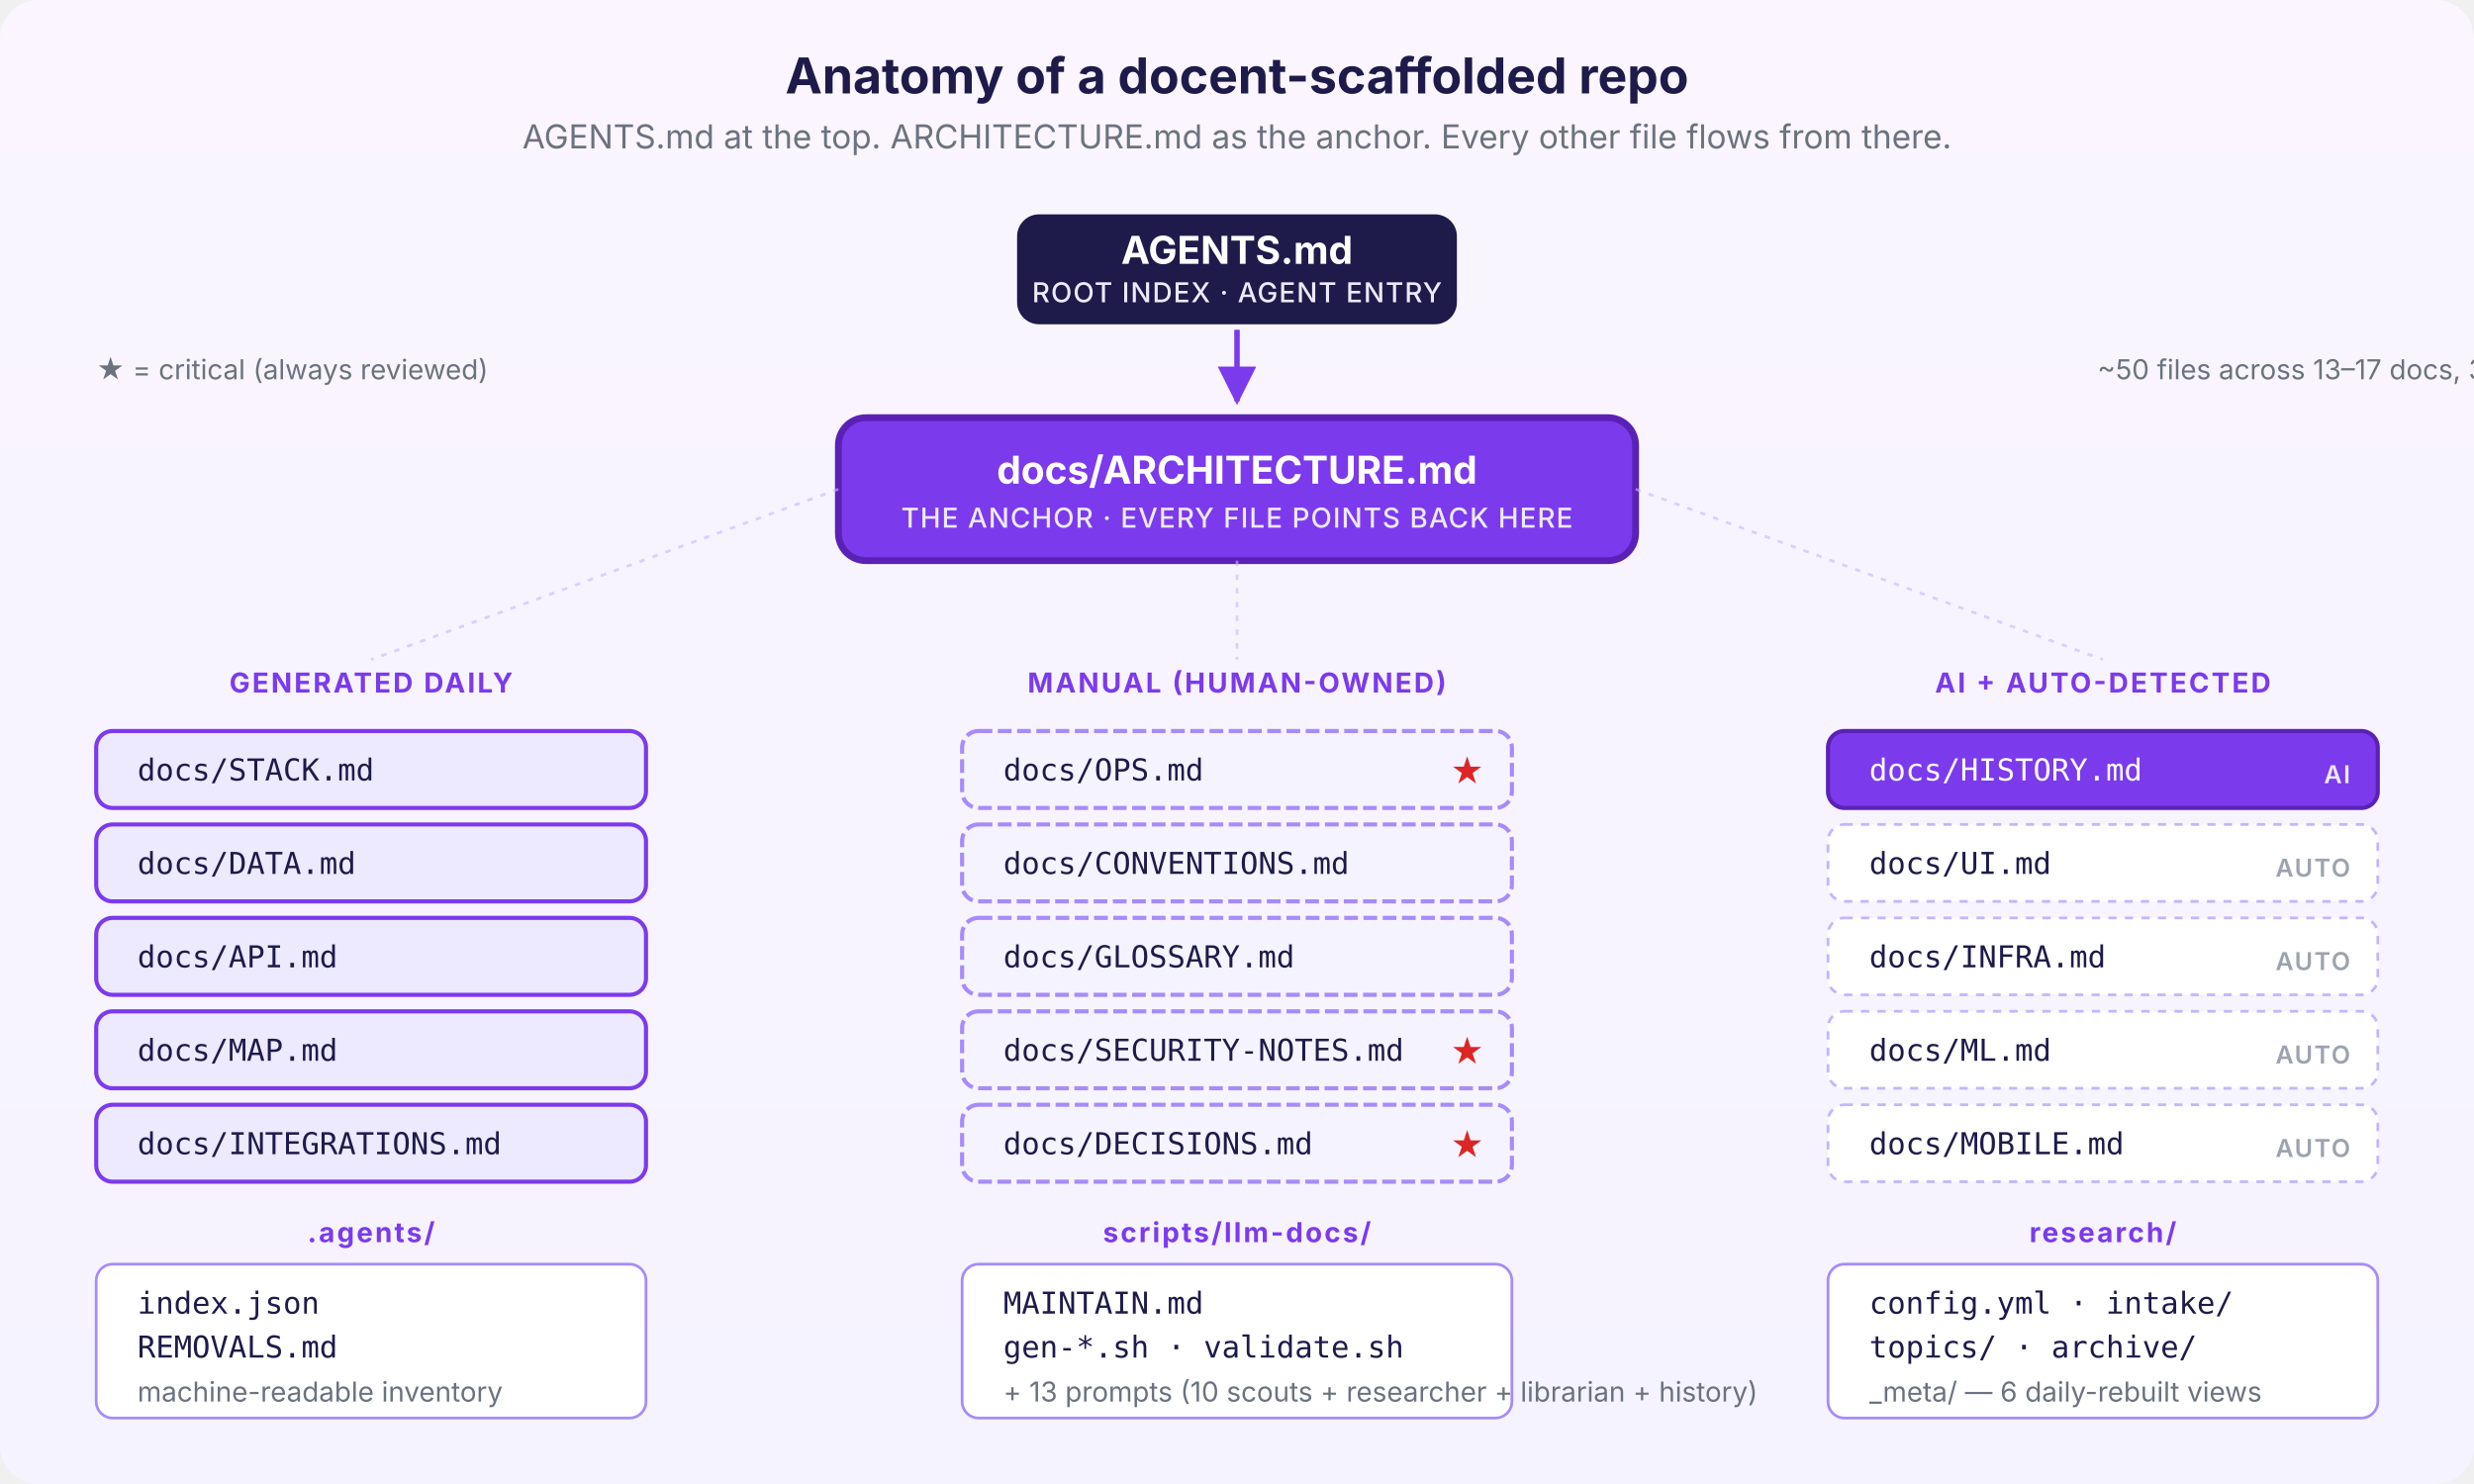
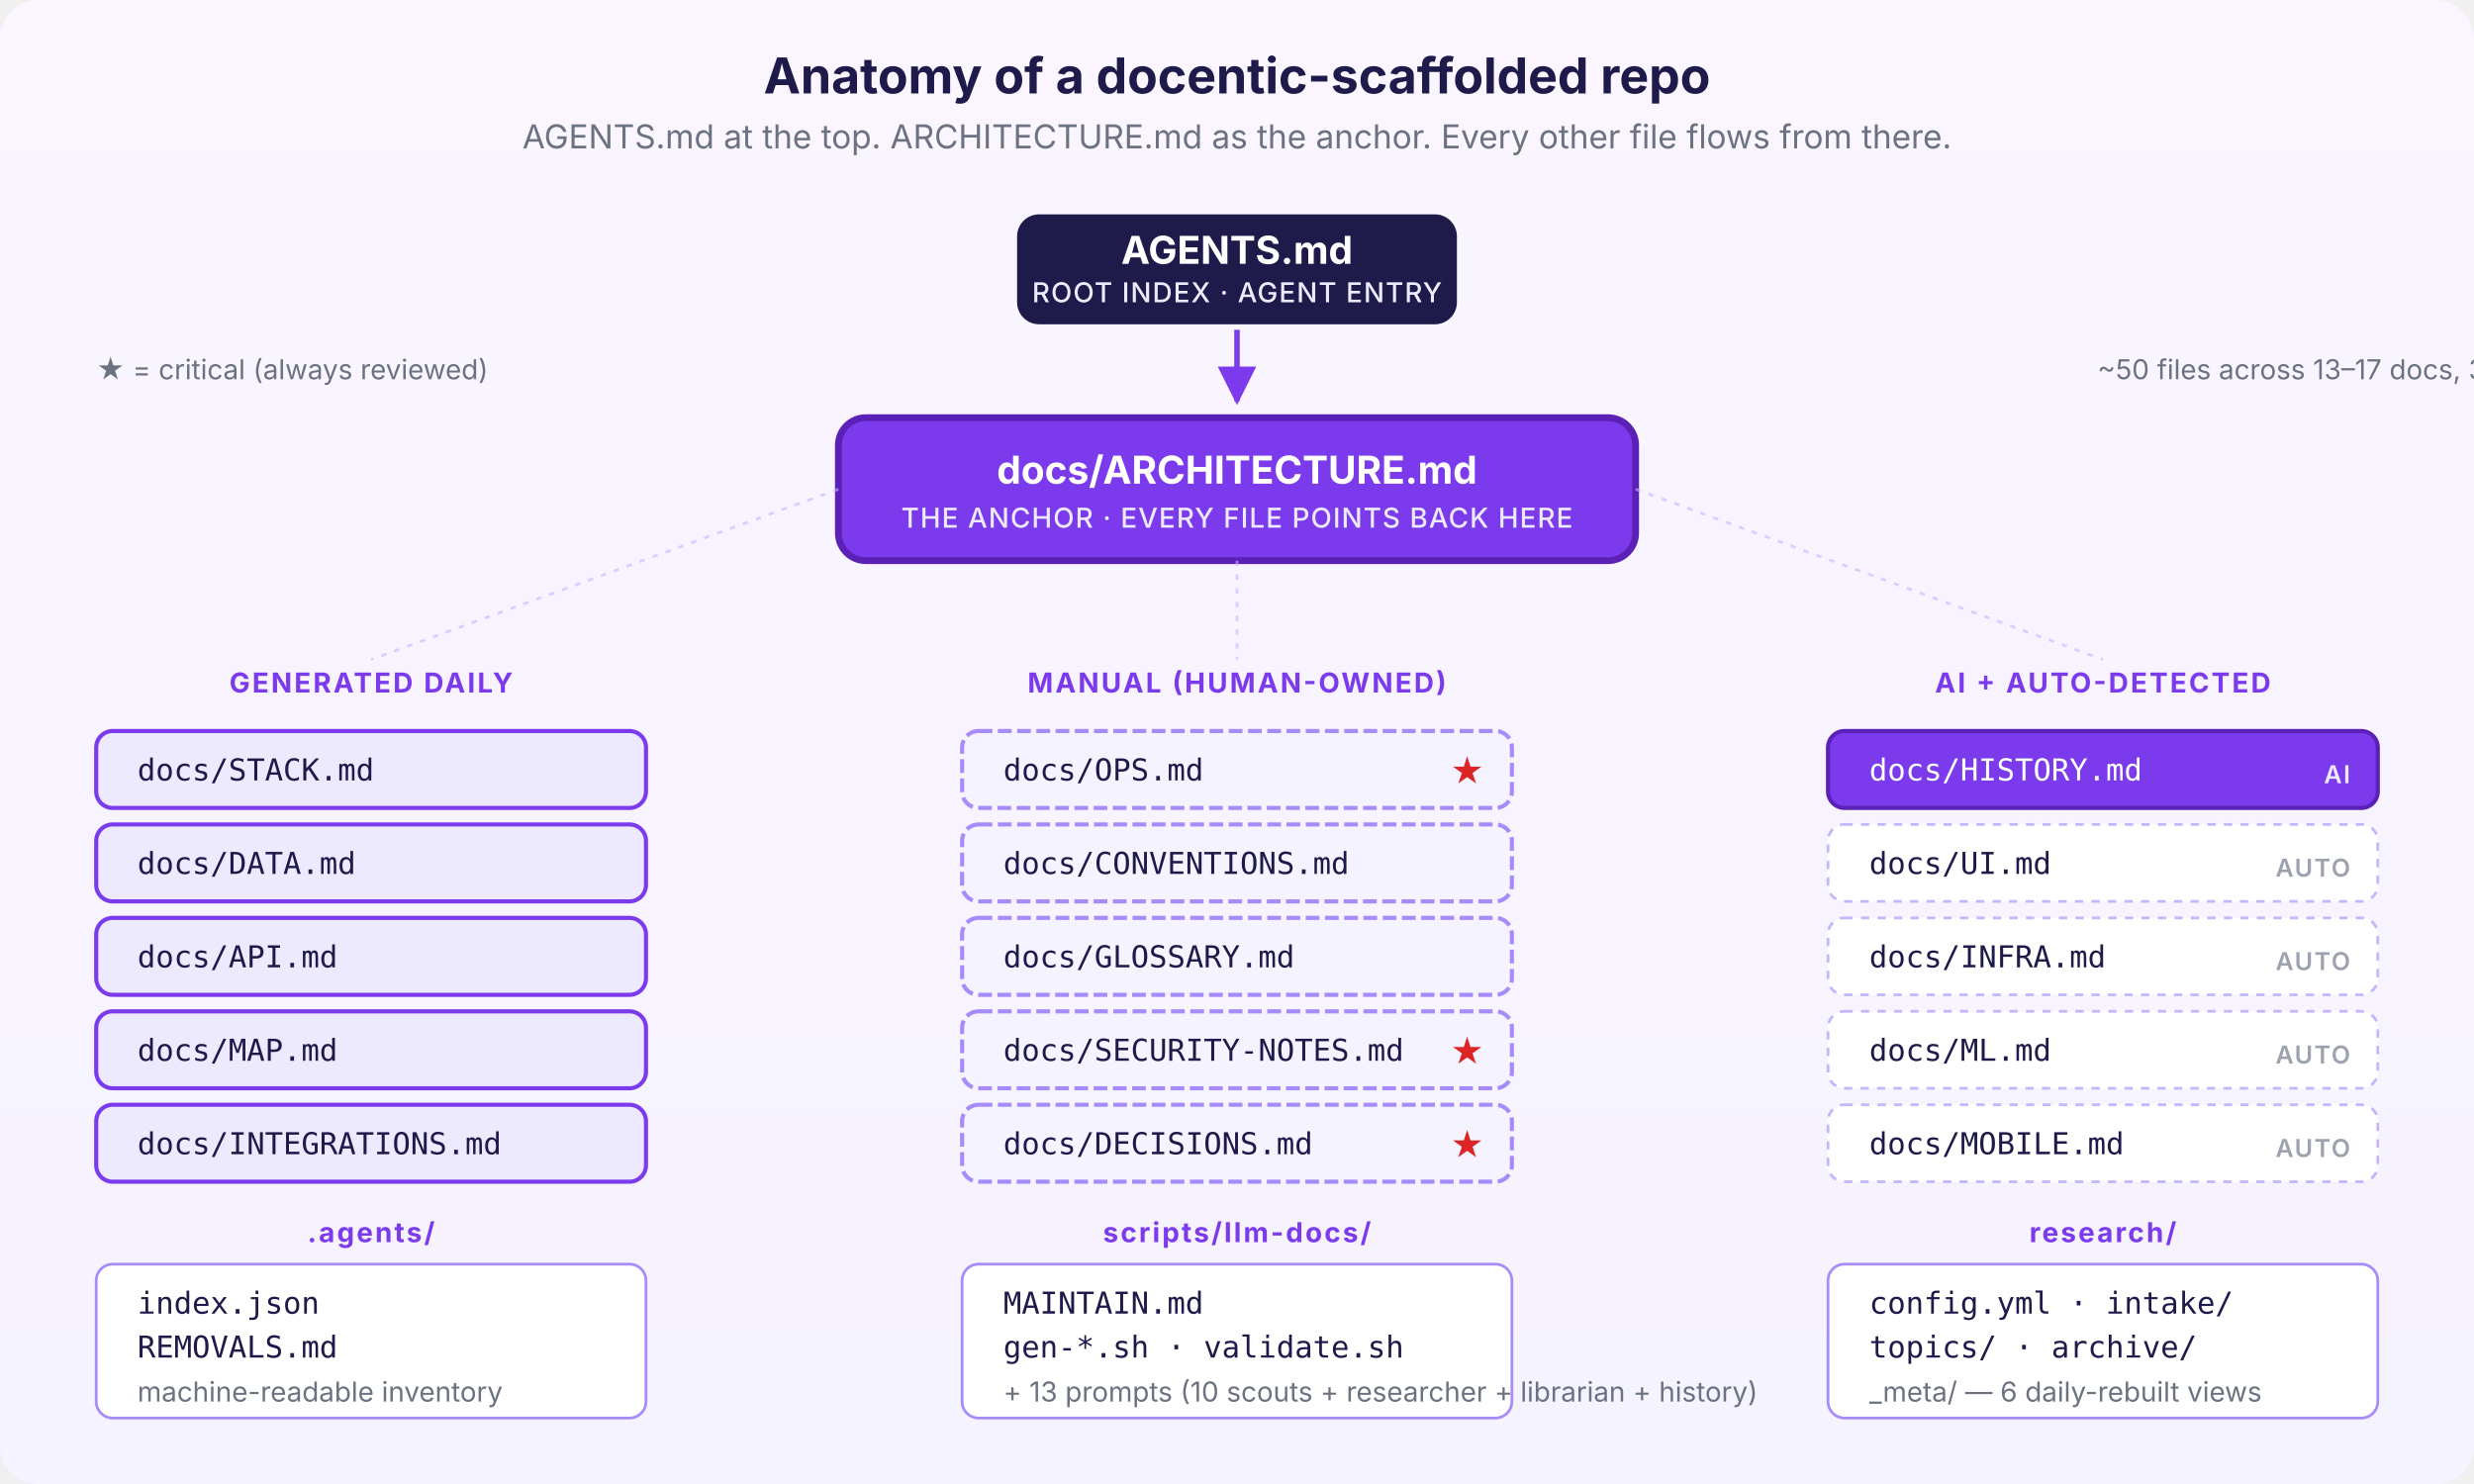
- <svg xmlns="http://www.w3.org/2000/svg" width="900" height="540" viewBox="0 0 900 540" role="img" aria-label="Anatomy of a docent-scaffolded repo: AGENTS.md at top points to ARCHITECTURE.md as the anchor, then the spine splits into Generated, Manual, and AI/Auto-detected columns, with .agents/, scripts/llm-docs/, and research/ sidebars at the bottom.">
+ <svg xmlns="http://www.w3.org/2000/svg" width="900" height="540" viewBox="0 0 900 540" role="img" aria-label="Anatomy of a docentic-scaffolded repo: AGENTS.md at top points to ARCHITECTURE.md as the anchor, then the spine splits into Generated, Manual, and AI/Auto-detected columns, with .agents/, scripts/llm-docs/, and research/ sidebars at the bottom.">
  <defs>
    <style>
      .title { font: 700 18px ui-sans-serif, system-ui, -apple-system, sans-serif; fill: #1e1b4b; }
      .subtitle { font: 400 12px ui-sans-serif, system-ui, -apple-system, sans-serif; fill: #6b7280; }
      .anchor-text { font: 700 14px ui-sans-serif, system-ui, -apple-system, sans-serif; fill: #ffffff; }
      .anchor-sub { font: 500 10px ui-sans-serif, system-ui, -apple-system, sans-serif; fill: #ede9fe; letter-spacing: 0.04em; }
      .tile-text { font: 500 11px ui-monospace, SFMono-Regular, Menlo, monospace; fill: #1e1b4b; }
      .tile-text-light { font: 500 11px ui-monospace, SFMono-Regular, Menlo, monospace; fill: #ffffff; }
      .label { font: 700 10px ui-sans-serif, system-ui, -apple-system, sans-serif; fill: #7c3aed; letter-spacing: 0.08em; }
      .legend { font: 400 10px ui-sans-serif, system-ui, -apple-system, sans-serif; fill: #6b7280; }
      .critical { font: 700 12px ui-sans-serif, system-ui, -apple-system, sans-serif; fill: #dc2626; }
      .badge { font: 600 9px ui-sans-serif, system-ui, -apple-system, sans-serif; fill: #ede9fe; letter-spacing: 0.06em; }
      .badge-auto { font: 600 9px ui-sans-serif, system-ui, -apple-system, sans-serif; fill: #9ca3af; letter-spacing: 0.06em; }
    </style>
    <marker id="arrow" viewBox="0 0 10 10" refX="9" refY="5" markerWidth="7" markerHeight="7" orient="auto">
      <path d="M0,0 L10,5 L0,10 Z" fill="#7c3aed" />
    </marker>
    <linearGradient id="bgGradient" x1="0%" y1="0%" x2="0%" y2="100%">
      <stop offset="0%" style="stop-color:#faf5ff;stop-opacity:1" />
      <stop offset="100%" style="stop-color:#f5f3ff;stop-opacity:1" />
    </linearGradient>
  </defs>
  <rect width="900" height="540" fill="url(#bgGradient)" rx="14" />
-   <text x="450" y="34" text-anchor="middle" class="title">Anatomy of a docent-scaffolded repo</text>
+   <text x="450" y="34" text-anchor="middle" class="title">Anatomy of a docentic-scaffolded repo</text>
  <text x="450" y="54" text-anchor="middle" class="subtitle">AGENTS.md at the top. ARCHITECTURE.md as the anchor. Every other file flows from there.</text>
  <rect x="370" y="78" width="160" height="40" rx="8" fill="#1e1b4b" />
  <text x="450" y="96" text-anchor="middle" class="anchor-text">AGENTS.md</text>
  <text x="450" y="110" text-anchor="middle" class="anchor-sub" fill="#a78bfa">ROOT INDEX · AGENT ENTRY</text>
  <line x1="450" y1="120" x2="450" y2="146" stroke="#7c3aed" stroke-width="2" marker-end="url(#arrow)" />
  <rect x="305" y="152" width="290" height="52" rx="10" fill="#7c3aed" stroke="#5b21b6" stroke-width="2.5" />
  <text x="450" y="176" text-anchor="middle" class="anchor-text">docs/ARCHITECTURE.md</text>
  <text x="450" y="192" text-anchor="middle" class="anchor-sub">THE ANCHOR · EVERY FILE POINTS BACK HERE</text>
  <line x1="305" y1="178" x2="135" y2="240" stroke="#c4b5fd" stroke-width="1" stroke-dasharray="2,3" opacity="0.6" />
  <line x1="450" y1="204" x2="450" y2="240" stroke="#c4b5fd" stroke-width="1" stroke-dasharray="2,3" opacity="0.6" />
  <line x1="595" y1="178" x2="765" y2="240" stroke="#c4b5fd" stroke-width="1" stroke-dasharray="2,3" opacity="0.6" />
  <text x="135" y="252" text-anchor="middle" class="label">GENERATED DAILY</text>
  <text x="450" y="252" text-anchor="middle" class="label">MANUAL (HUMAN-OWNED)</text>
  <text x="765" y="252" text-anchor="middle" class="label">AI + AUTO-DETECTED</text>
  <g>
    <rect x="35" y="266" width="200" height="28" rx="6" fill="#ede9fe" stroke="#7c3aed" stroke-width="1.5" />
    <text x="50" y="284" class="tile-text">docs/STACK.md</text>
    <rect x="35" y="300" width="200" height="28" rx="6" fill="#ede9fe" stroke="#7c3aed" stroke-width="1.5" />
    <text x="50" y="318" class="tile-text">docs/DATA.md</text>
    <rect x="35" y="334" width="200" height="28" rx="6" fill="#ede9fe" stroke="#7c3aed" stroke-width="1.5" />
    <text x="50" y="352" class="tile-text">docs/API.md</text>
    <rect x="35" y="368" width="200" height="28" rx="6" fill="#ede9fe" stroke="#7c3aed" stroke-width="1.5" />
    <text x="50" y="386" class="tile-text">docs/MAP.md</text>
    <rect x="35" y="402" width="200" height="28" rx="6" fill="#ede9fe" stroke="#7c3aed" stroke-width="1.5" />
    <text x="50" y="420" class="tile-text">docs/INTEGRATIONS.md</text>
  </g>
  <g>
    <rect x="350" y="266" width="200" height="28" rx="6" fill="#f5f3ff" stroke="#a78bfa" stroke-width="1.5" stroke-dasharray="5,2" />
    <text x="365" y="284" class="tile-text">docs/OPS.md</text>
    <text x="540" y="285" text-anchor="end" class="critical">★</text>
    <rect x="350" y="300" width="200" height="28" rx="6" fill="#f5f3ff" stroke="#a78bfa" stroke-width="1.5" stroke-dasharray="5,2" />
    <text x="365" y="318" class="tile-text">docs/CONVENTIONS.md</text>
    <rect x="350" y="334" width="200" height="28" rx="6" fill="#f5f3ff" stroke="#a78bfa" stroke-width="1.5" stroke-dasharray="5,2" />
    <text x="365" y="352" class="tile-text">docs/GLOSSARY.md</text>
    <rect x="350" y="368" width="200" height="28" rx="6" fill="#f5f3ff" stroke="#a78bfa" stroke-width="1.5" stroke-dasharray="5,2" />
    <text x="365" y="386" class="tile-text">docs/SECURITY-NOTES.md</text>
    <text x="540" y="387" text-anchor="end" class="critical">★</text>
    <rect x="350" y="402" width="200" height="28" rx="6" fill="#f5f3ff" stroke="#a78bfa" stroke-width="1.5" stroke-dasharray="5,2" />
    <text x="365" y="420" class="tile-text">docs/DECISIONS.md</text>
    <text x="540" y="421" text-anchor="end" class="critical">★</text>
  </g>
  <g>
    <rect x="665" y="266" width="200" height="28" rx="6" fill="#7c3aed" stroke="#5b21b6" stroke-width="1.5" />
    <text x="680" y="284" class="tile-text-light">docs/HISTORY.md</text>
    <text x="855" y="285" text-anchor="end" class="badge">AI</text>
    <rect x="665" y="300" width="200" height="28" rx="6" fill="#ffffff" stroke="#c4b5fd" stroke-width="1" stroke-dasharray="3,3" />
    <text x="680" y="318" class="tile-text">docs/UI.md</text>
    <text x="855" y="319" text-anchor="end" class="badge-auto">AUTO</text>
    <rect x="665" y="334" width="200" height="28" rx="6" fill="#ffffff" stroke="#c4b5fd" stroke-width="1" stroke-dasharray="3,3" />
    <text x="680" y="352" class="tile-text">docs/INFRA.md</text>
    <text x="855" y="353" text-anchor="end" class="badge-auto">AUTO</text>
    <rect x="665" y="368" width="200" height="28" rx="6" fill="#ffffff" stroke="#c4b5fd" stroke-width="1" stroke-dasharray="3,3" />
    <text x="680" y="386" class="tile-text">docs/ML.md</text>
    <text x="855" y="387" text-anchor="end" class="badge-auto">AUTO</text>
    <rect x="665" y="402" width="200" height="28" rx="6" fill="#ffffff" stroke="#c4b5fd" stroke-width="1" stroke-dasharray="3,3" />
    <text x="680" y="420" class="tile-text">docs/MOBILE.md</text>
    <text x="855" y="421" text-anchor="end" class="badge-auto">AUTO</text>
  </g>
  <text x="135" y="452" text-anchor="middle" class="label">.agents/</text>
  <text x="450" y="452" text-anchor="middle" class="label">scripts/llm-docs/</text>
  <text x="765" y="452" text-anchor="middle" class="label">research/</text>
  <rect x="35" y="460" width="200" height="56" rx="6" fill="#ffffff" stroke="#a78bfa" stroke-width="1" />
  <text x="50" y="478" class="tile-text">index.json</text>
  <text x="50" y="494" class="tile-text">REMOVALS.md</text>
  <text x="50" y="510" class="legend" fill="#9ca3af">machine-readable inventory</text>
  <rect x="350" y="460" width="200" height="56" rx="6" fill="#ffffff" stroke="#a78bfa" stroke-width="1" />
  <text x="365" y="478" class="tile-text">MAINTAIN.md</text>
  <text x="365" y="494" class="tile-text">gen-*.sh · validate.sh</text>
  <text x="365" y="510" class="legend" fill="#9ca3af">+ 13 prompts (10 scouts + researcher + librarian + history)</text>
  <rect x="665" y="460" width="200" height="56" rx="6" fill="#ffffff" stroke="#a78bfa" stroke-width="1" />
  <text x="680" y="478" class="tile-text">config.yml · intake/</text>
  <text x="680" y="494" class="tile-text">topics/ · archive/</text>
  <text x="680" y="510" class="legend" fill="#9ca3af">_meta/ — 6 daily-rebuilt views</text>
  <text x="35" y="138" class="legend" fill="#dc2626">
    <tspan font-weight="700">★</tspan> = critical (always reviewed)</text>
  <text x="763" y="138" text-anchor="start" class="legend">~50 files across 13–17 docs, 3 sidebars</text>
</svg>
